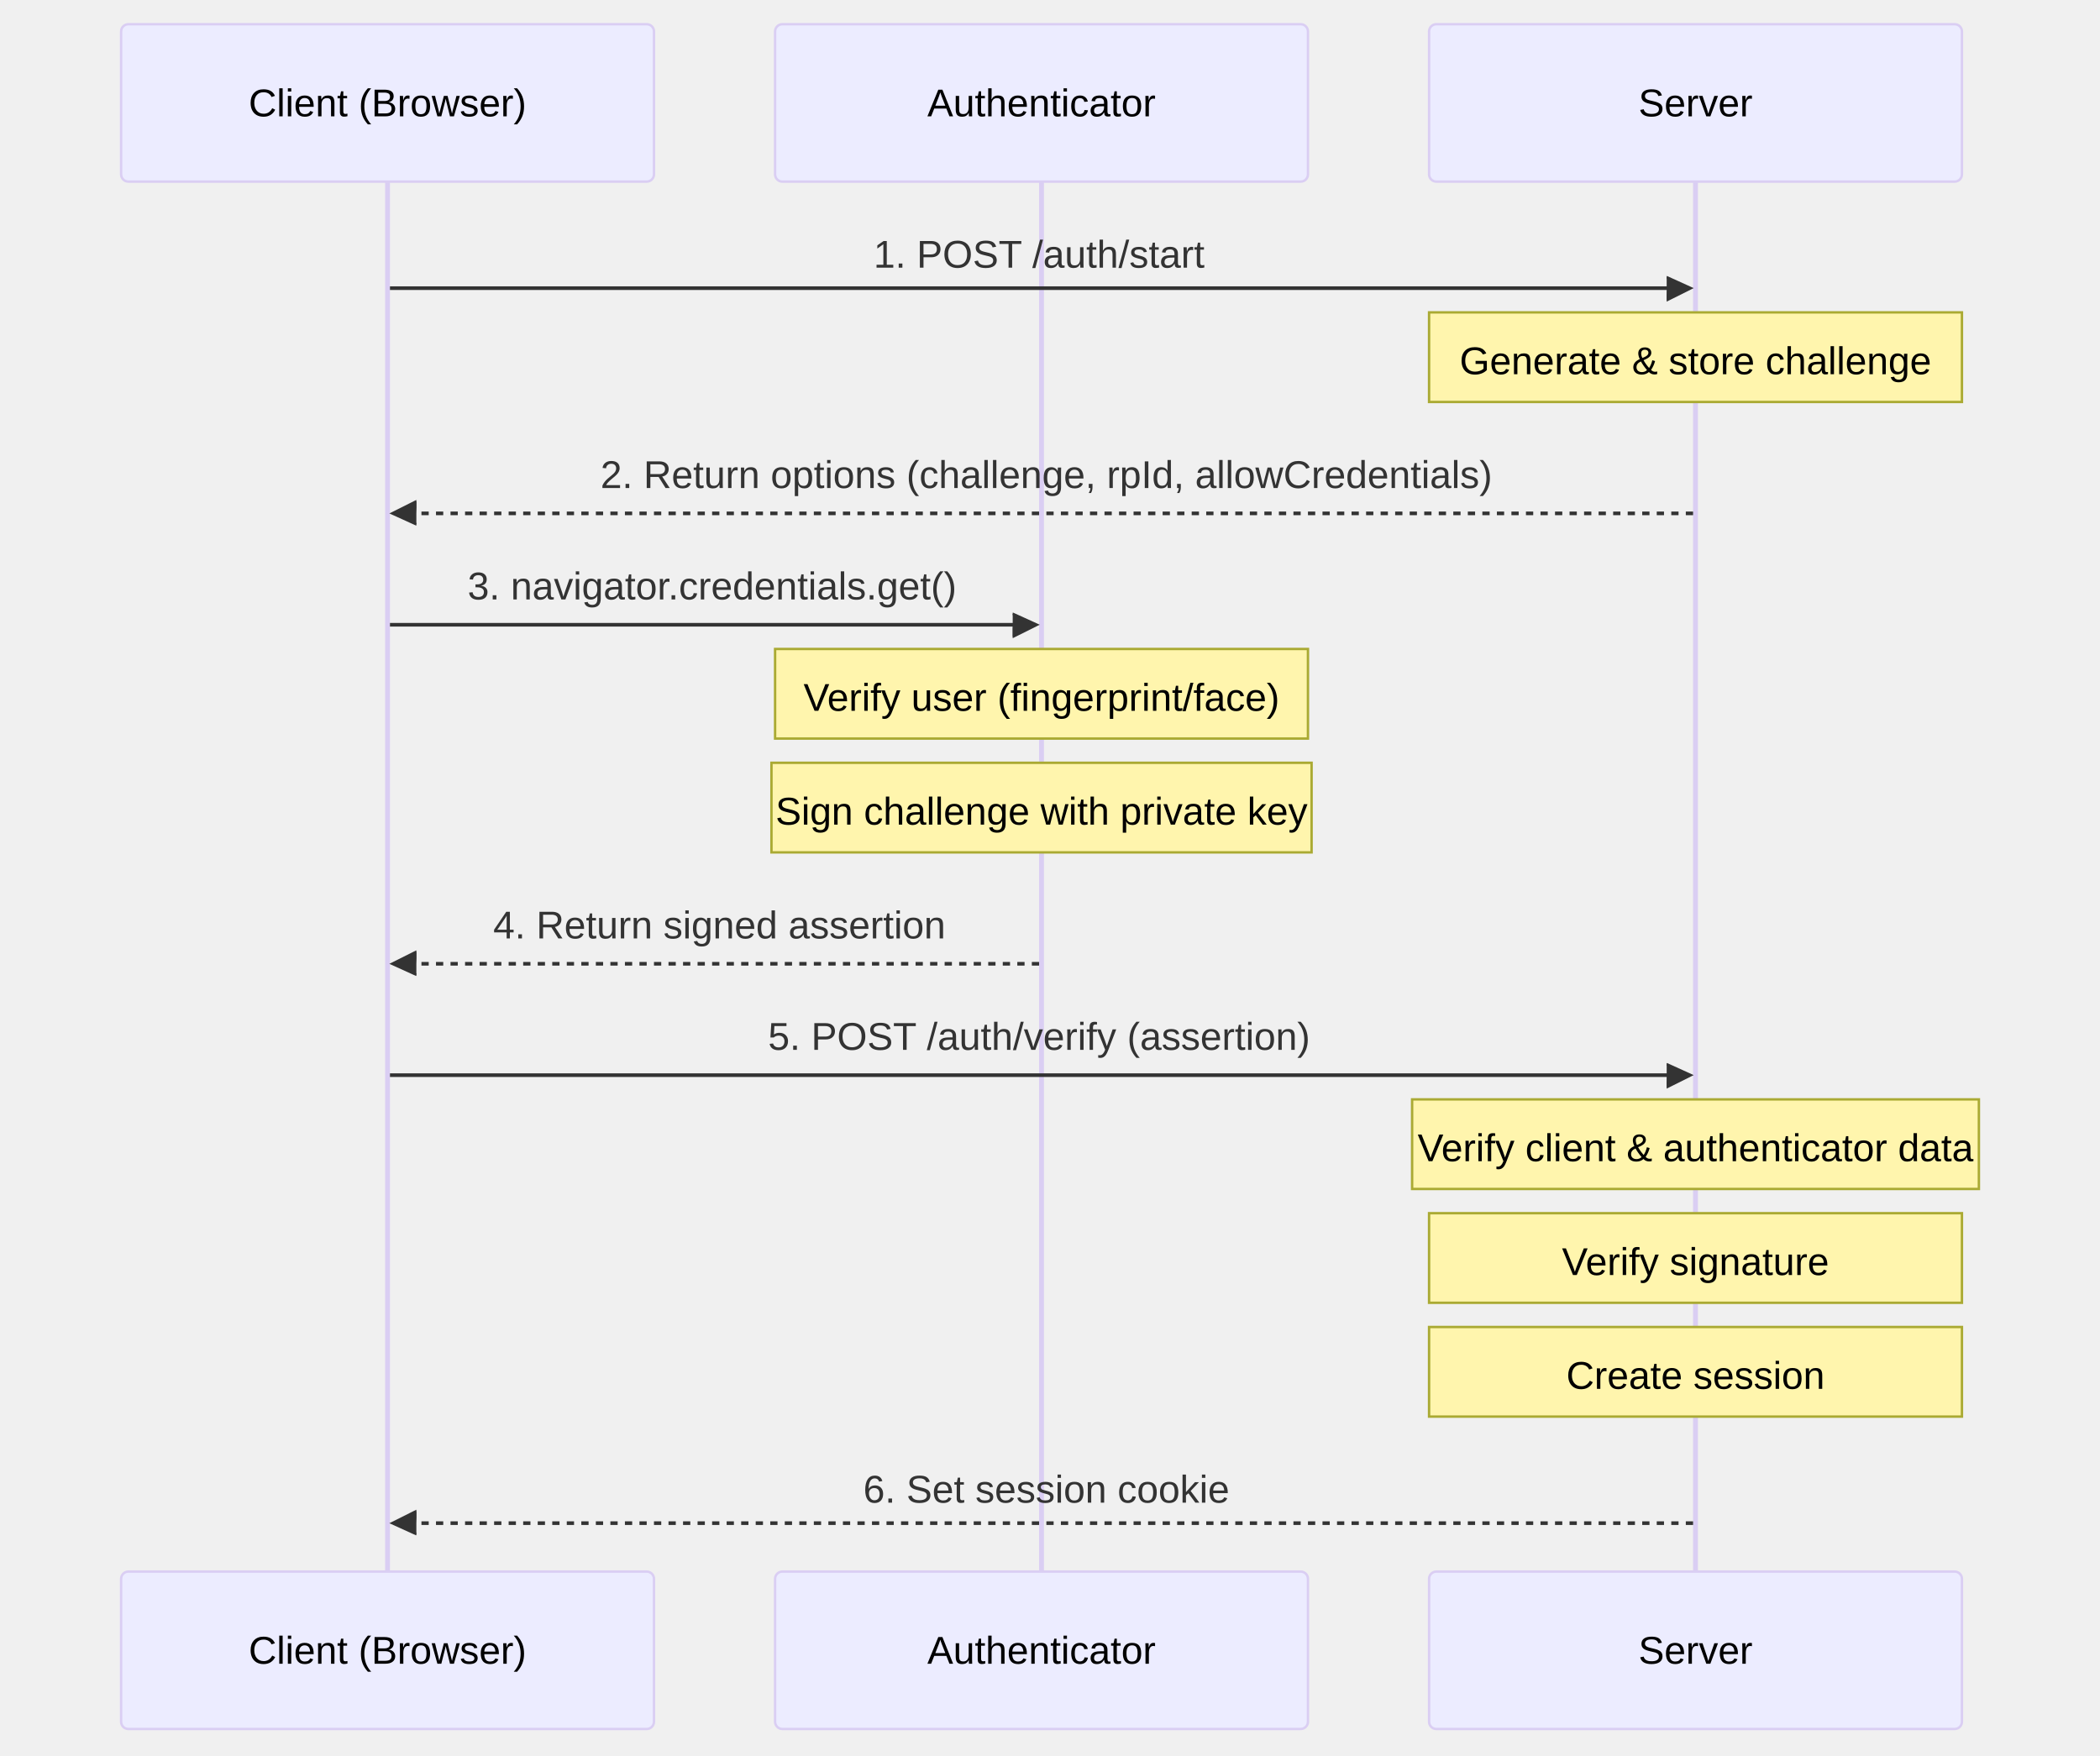
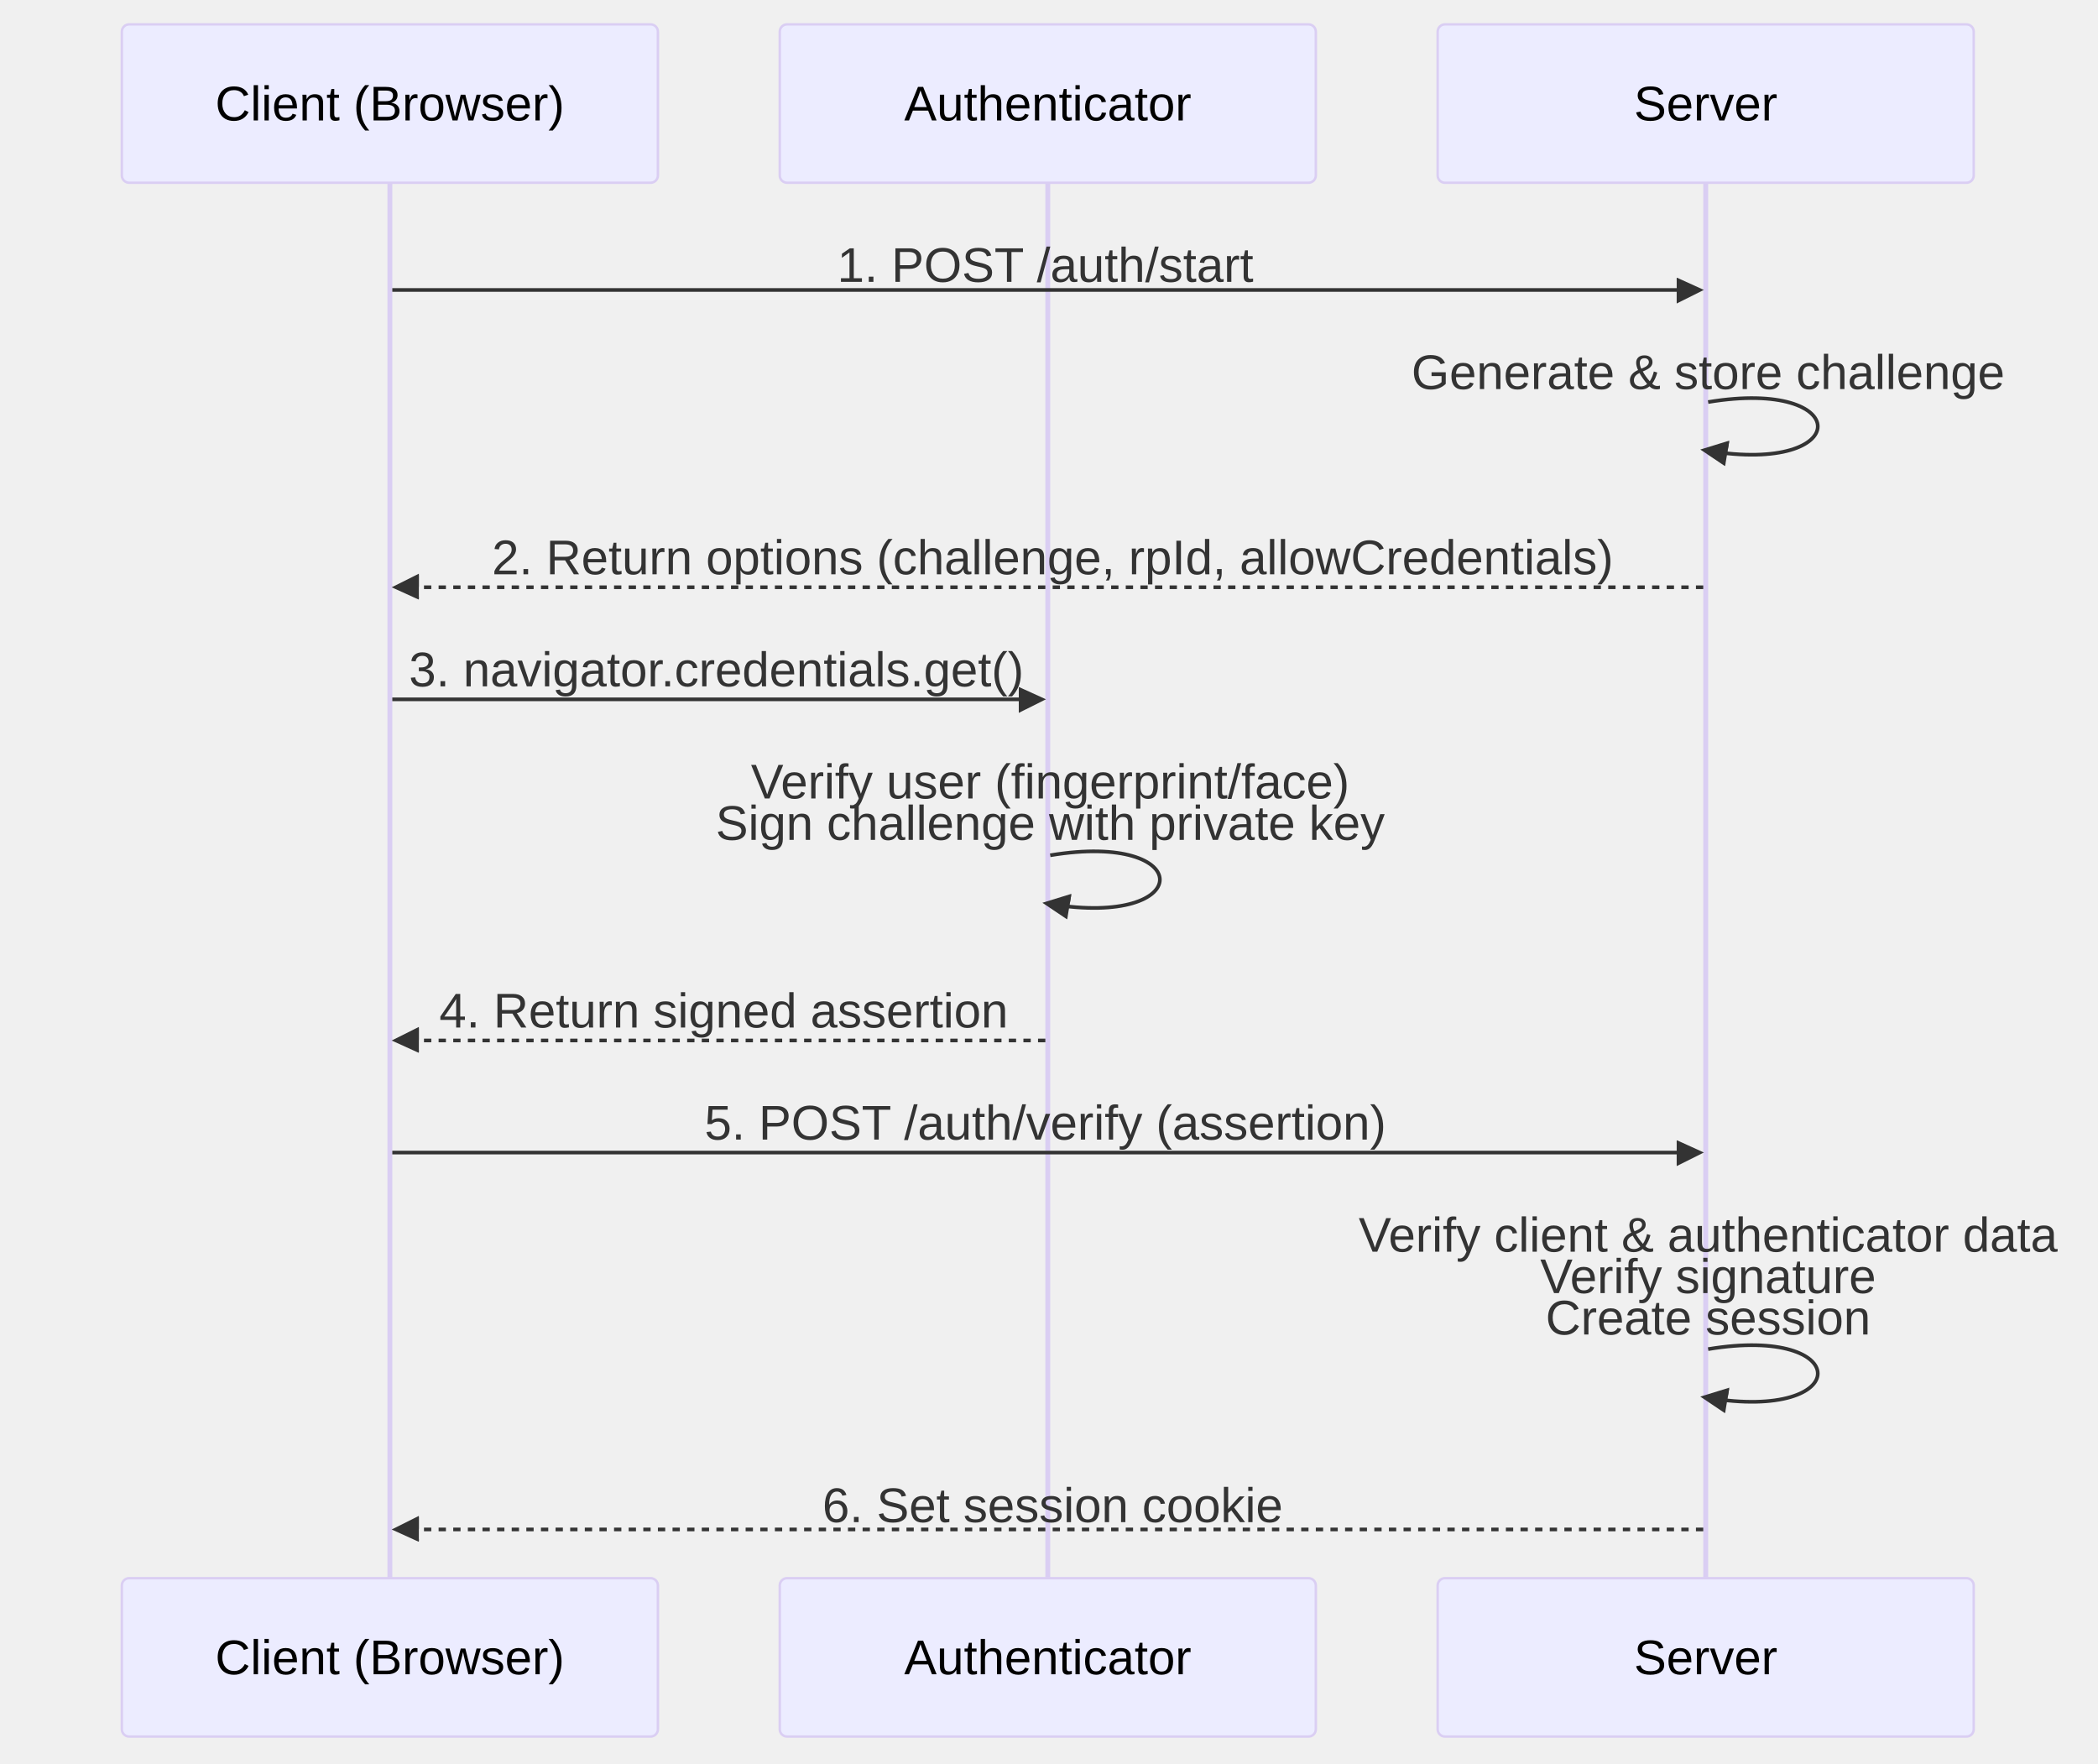
- <svg xmlns="http://www.w3.org/2000/svg" aria-roledescription="sequence" role="graphics-document document" viewBox="-50 -10 867 725" style="max-width: 867px; background-color: transparent;" width="100%" id="my-svg">
+ <svg xmlns="http://www.w3.org/2000/svg" aria-roledescription="sequence" role="graphics-document document" viewBox="-50 -10 861 723.667" style="max-width: 861px; background-color: transparent;" width="100%" id="my-svg">
  <g>
-     <rect class="actor actor-bottom" ry="3" rx="3" name="S" height="65" width="220" stroke="#666" fill="#eaeaea" y="639" x="540" />
-     <text style="text-anchor: middle; font-size: 16px; font-weight: 400;" class="actor actor-box" alignment-baseline="central" dominant-baseline="central" y="671.5" x="650">
+     <rect class="actor actor-bottom" ry="3" rx="3" name="S" height="65" width="220" stroke="#666" fill="#eaeaea" y="637.667" x="540" />
+     <text style="text-anchor: middle; font-size: 16px; font-weight: 400;" class="actor actor-box" alignment-baseline="central" dominant-baseline="central" y="670.167" x="650">
      <tspan dy="0" x="650">Server</tspan>
    </text>
  </g>
  <g>
-     <rect class="actor actor-bottom" ry="3" rx="3" name="A" height="65" width="220" stroke="#666" fill="#eaeaea" y="639" x="270" />
-     <text style="text-anchor: middle; font-size: 16px; font-weight: 400;" class="actor actor-box" alignment-baseline="central" dominant-baseline="central" y="671.5" x="380">
+     <rect class="actor actor-bottom" ry="3" rx="3" name="A" height="65" width="220" stroke="#666" fill="#eaeaea" y="637.667" x="270" />
+     <text style="text-anchor: middle; font-size: 16px; font-weight: 400;" class="actor actor-box" alignment-baseline="central" dominant-baseline="central" y="670.167" x="380">
      <tspan dy="0" x="380">Authenticator</tspan>
    </text>
  </g>
  <g>
-     <rect class="actor actor-bottom" ry="3" rx="3" name="C" height="65" width="220" stroke="#666" fill="#eaeaea" y="639" x="0" />
-     <text style="text-anchor: middle; font-size: 16px; font-weight: 400;" class="actor actor-box" alignment-baseline="central" dominant-baseline="central" y="671.5" x="110">
+     <rect class="actor actor-bottom" ry="3" rx="3" name="C" height="65" width="220" stroke="#666" fill="#eaeaea" y="637.667" x="0" />
+     <text style="text-anchor: middle; font-size: 16px; font-weight: 400;" class="actor actor-box" alignment-baseline="central" dominant-baseline="central" y="670.167" x="110">
      <tspan dy="0" x="110">Client (Browser)</tspan>
    </text>
  </g>
  <g>
-     <line name="S" stroke="#999" stroke-width="0.5px" class="actor-line 200" y2="639" x2="650" y1="65" x1="650" id="actor2" />
+     <line name="S" stroke="#999" stroke-width="0.5px" class="actor-line 200" y2="637.667" x2="650" y1="65" x1="650" id="actor2" />
    <g id="root-2">
      <rect class="actor actor-top" ry="3" rx="3" name="S" height="65" width="220" stroke="#666" fill="#eaeaea" y="0" x="540" />
      <text style="text-anchor: middle; font-size: 16px; font-weight: 400;" class="actor actor-box" alignment-baseline="central" dominant-baseline="central" y="32.5" x="650">
        <tspan dy="0" x="650">Server</tspan>
      </text>
    </g>
  </g>
  <g>
-     <line name="A" stroke="#999" stroke-width="0.5px" class="actor-line 200" y2="639" x2="380" y1="65" x1="380" id="actor1" />
+     <line name="A" stroke="#999" stroke-width="0.5px" class="actor-line 200" y2="637.667" x2="380" y1="65" x1="380" id="actor1" />
    <g id="root-1">
      <rect class="actor actor-top" ry="3" rx="3" name="A" height="65" width="220" stroke="#666" fill="#eaeaea" y="0" x="270" />
      <text style="text-anchor: middle; font-size: 16px; font-weight: 400;" class="actor actor-box" alignment-baseline="central" dominant-baseline="central" y="32.5" x="380">
        <tspan dy="0" x="380">Authenticator</tspan>
      </text>
    </g>
  </g>
  <g>
-     <line name="C" stroke="#999" stroke-width="0.5px" class="actor-line 200" y2="639" x2="110" y1="65" x1="110" id="actor0" />
+     <line name="C" stroke="#999" stroke-width="0.5px" class="actor-line 200" y2="637.667" x2="110" y1="65" x1="110" id="actor0" />
    <g id="root-0">
      <rect class="actor actor-top" ry="3" rx="3" name="C" height="65" width="220" stroke="#666" fill="#eaeaea" y="0" x="0" />
      <text style="text-anchor: middle; font-size: 16px; font-weight: 400;" class="actor actor-box" alignment-baseline="central" dominant-baseline="central" y="32.5" x="110">
        <tspan dy="0" x="110">Client (Browser)</tspan>
      </text>
    </g>
  </g>
  <style>#my-svg{font-family:"trebuchet ms",verdana,arial,sans-serif;font-size:16px;fill:#333;}#my-svg .error-icon{fill:#552222;}#my-svg .error-text{fill:#552222;stroke:#552222;}#my-svg .edge-thickness-normal{stroke-width:1px;}#my-svg .edge-thickness-thick{stroke-width:3.5px;}#my-svg .edge-pattern-solid{stroke-dasharray:0;}#my-svg .edge-thickness-invisible{stroke-width:0;fill:none;}#my-svg .edge-pattern-dashed{stroke-dasharray:3;}#my-svg .edge-pattern-dotted{stroke-dasharray:2;}#my-svg .marker{fill:#333333;stroke:#333333;}#my-svg .marker.cross{stroke:#333333;}#my-svg svg{font-family:"trebuchet ms",verdana,arial,sans-serif;font-size:16px;}#my-svg p{margin:0;}#my-svg .actor{stroke:hsl(259.626, 59.777%, 87.902%);fill:#ECECFF;}#my-svg text.actor&gt;tspan{fill:black;stroke:none;}#my-svg .actor-line{stroke:hsl(259.626, 59.777%, 87.902%);}#my-svg .messageLine0{stroke-width:1.5;stroke-dasharray:none;stroke:#333;}#my-svg .messageLine1{stroke-width:1.5;stroke-dasharray:2,2;stroke:#333;}#my-svg #arrowhead path{fill:#333;stroke:#333;}#my-svg .sequenceNumber{fill:white;}#my-svg #sequencenumber{fill:#333;}#my-svg #crosshead path{fill:#333;stroke:#333;}#my-svg .messageText{fill:#333;stroke:none;}#my-svg .labelBox{stroke:hsl(259.626, 59.777%, 87.902%);fill:#ECECFF;}#my-svg .labelText,#my-svg .labelText&gt;tspan{fill:black;stroke:none;}#my-svg .loopText,#my-svg .loopText&gt;tspan{fill:black;stroke:none;}#my-svg .loopLine{stroke-width:2px;stroke-dasharray:2,2;stroke:hsl(259.626, 59.777%, 87.902%);fill:hsl(259.626, 59.777%, 87.902%);}#my-svg .note{stroke:#aaaa33;fill:#fff5ad;}#my-svg .noteText,#my-svg .noteText&gt;tspan{fill:black;stroke:none;}#my-svg .activation0{fill:#f4f4f4;stroke:#666;}#my-svg .activation1{fill:#f4f4f4;stroke:#666;}#my-svg .activation2{fill:#f4f4f4;stroke:#666;}#my-svg .actorPopupMenu{position:absolute;}#my-svg .actorPopupMenuPanel{position:absolute;fill:#ECECFF;box-shadow:0px 8px 16px 0px rgba(0,0,0,0.2);filter:drop-shadow(3px 5px 2px rgb(0 0 0 / 0.4));}#my-svg .actor-man line{stroke:hsl(259.626, 59.777%, 87.902%);fill:#ECECFF;}#my-svg .actor-man circle,#my-svg line{stroke:hsl(259.626, 59.777%, 87.902%);fill:#ECECFF;stroke-width:2px;}#my-svg :root{--mermaid-font-family:"trebuchet ms",verdana,arial,sans-serif;}</style>
  <g />
  <defs>
    <symbol height="24" width="24" id="computer">
      <path d="M2 2v13h20v-13h-20zm18 11h-16v-9h16v9zm-10.228 6l.466-1h3.524l.467 1h-4.457zm14.228 3h-24l2-6h2.104l-1.33 4h18.45l-1.297-4h2.073l2 6zm-5-10h-14v-7h14v7z" transform="scale(.5)" />
    </symbol>
  </defs>
  <defs>
    <symbol clip-rule="evenodd" fill-rule="evenodd" id="database">
      <path d="M12.258.001l.256.004.255.005.253.008.251.01.249.012.247.015.246.016.242.019.241.02.239.023.236.024.233.027.231.028.229.031.225.032.223.034.22.036.217.038.214.04.211.041.208.043.205.045.201.046.198.048.194.05.191.051.187.053.183.054.18.056.175.057.172.059.168.06.163.061.16.063.155.064.15.066.074.033.073.033.071.034.07.034.069.035.068.035.067.035.066.035.064.036.064.036.062.036.06.036.06.037.058.037.058.037.055.038.055.038.053.038.052.038.051.039.05.039.048.039.047.039.045.04.044.04.043.04.041.04.04.041.039.041.037.041.036.041.034.041.033.042.032.042.03.042.029.042.027.042.026.043.024.043.023.043.021.043.02.043.018.044.017.043.015.044.013.044.012.044.011.045.009.044.007.045.006.045.004.045.002.045.001.045v17l-.001.045-.002.045-.004.045-.006.045-.007.045-.009.044-.011.045-.012.044-.013.044-.015.044-.017.043-.018.044-.02.043-.021.043-.023.043-.024.043-.026.043-.027.042-.029.042-.03.042-.032.042-.033.042-.034.041-.036.041-.037.041-.039.041-.04.041-.041.04-.043.04-.044.04-.045.04-.047.039-.048.039-.05.039-.051.039-.052.038-.053.038-.055.038-.055.038-.058.037-.058.037-.06.037-.06.036-.062.036-.064.036-.064.036-.066.035-.067.035-.068.035-.069.035-.07.034-.071.034-.073.033-.074.033-.15.066-.155.064-.16.063-.163.061-.168.06-.172.059-.175.057-.18.056-.183.054-.187.053-.191.051-.194.05-.198.048-.201.046-.205.045-.208.043-.211.041-.214.04-.217.038-.22.036-.223.034-.225.032-.229.031-.231.028-.233.027-.236.024-.239.023-.241.02-.242.019-.246.016-.247.015-.249.012-.251.01-.253.008-.255.005-.256.004-.258.001-.258-.001-.256-.004-.255-.005-.253-.008-.251-.01-.249-.012-.247-.015-.245-.016-.243-.019-.241-.02-.238-.023-.236-.024-.234-.027-.231-.028-.228-.031-.226-.032-.223-.034-.22-.036-.217-.038-.214-.04-.211-.041-.208-.043-.204-.045-.201-.046-.198-.048-.195-.05-.19-.051-.187-.053-.184-.054-.179-.056-.176-.057-.172-.059-.167-.06-.164-.061-.159-.063-.155-.064-.151-.066-.074-.033-.072-.033-.072-.034-.07-.034-.069-.035-.068-.035-.067-.035-.066-.035-.064-.036-.063-.036-.062-.036-.061-.036-.06-.037-.058-.037-.057-.037-.056-.038-.055-.038-.053-.038-.052-.038-.051-.039-.049-.039-.049-.039-.046-.039-.046-.04-.044-.04-.043-.04-.041-.04-.04-.041-.039-.041-.037-.041-.036-.041-.034-.041-.033-.042-.032-.042-.03-.042-.029-.042-.027-.042-.026-.043-.024-.043-.023-.043-.021-.043-.02-.043-.018-.044-.017-.043-.015-.044-.013-.044-.012-.044-.011-.045-.009-.044-.007-.045-.006-.045-.004-.045-.002-.045-.001-.045v-17l.001-.045.002-.045.004-.045.006-.045.007-.045.009-.044.011-.045.012-.044.013-.044.015-.044.017-.043.018-.044.02-.043.021-.043.023-.043.024-.043.026-.043.027-.042.029-.042.03-.042.032-.042.033-.042.034-.041.036-.041.037-.041.039-.041.04-.041.041-.04.043-.04.044-.04.046-.04.046-.039.049-.039.049-.039.051-.039.052-.038.053-.038.055-.038.056-.038.057-.037.058-.037.06-.037.061-.036.062-.036.063-.036.064-.036.066-.035.067-.035.068-.035.069-.035.07-.034.072-.034.072-.033.074-.033.151-.066.155-.064.159-.063.164-.061.167-.06.172-.059.176-.057.179-.056.184-.054.187-.053.19-.051.195-.05.198-.048.201-.046.204-.045.208-.043.211-.041.214-.04.217-.038.22-.036.223-.034.226-.032.228-.031.231-.028.234-.027.236-.024.238-.023.241-.02.243-.019.245-.016.247-.015.249-.012.251-.01.253-.008.255-.005.256-.004.258-.001.258.001zm-9.258 20.499v.01l.001.021.003.021.004.022.005.021.006.022.007.022.009.023.01.022.011.023.012.023.013.023.015.023.016.024.017.023.018.024.019.024.021.024.022.025.023.024.024.025.052.049.056.05.061.051.066.051.07.051.075.051.079.052.084.052.088.052.092.052.097.052.102.051.105.052.11.052.114.051.119.051.123.051.127.05.131.05.135.05.139.048.144.049.147.047.152.047.155.047.16.045.163.045.167.043.171.043.176.041.178.041.183.039.187.039.19.037.194.035.197.035.202.033.204.031.209.03.212.029.216.027.219.025.222.024.226.021.23.02.233.018.236.016.24.015.243.012.246.01.249.008.253.005.256.004.259.001.26-.001.257-.004.254-.005.25-.008.247-.011.244-.012.241-.014.237-.016.233-.018.231-.021.226-.021.224-.024.22-.026.216-.027.212-.028.21-.031.205-.031.202-.034.198-.034.194-.036.191-.037.187-.039.183-.04.179-.04.175-.042.172-.043.168-.044.163-.045.16-.046.155-.046.152-.047.148-.048.143-.049.139-.049.136-.05.131-.05.126-.05.123-.051.118-.052.114-.051.11-.052.106-.052.101-.052.096-.052.092-.052.088-.053.083-.051.079-.052.074-.052.07-.051.065-.051.06-.051.056-.05.051-.05.023-.024.023-.025.021-.024.02-.024.019-.024.018-.024.017-.024.015-.023.014-.024.013-.023.012-.023.01-.023.01-.022.008-.022.006-.022.006-.022.004-.022.004-.021.001-.021.001-.021v-4.127l-.077.055-.08.053-.083.054-.085.053-.087.052-.09.052-.093.051-.095.05-.097.05-.1.049-.102.049-.105.048-.106.047-.109.047-.111.046-.114.045-.115.045-.118.044-.12.043-.122.042-.124.042-.126.041-.128.04-.13.04-.132.038-.134.038-.135.037-.138.037-.139.035-.142.035-.143.034-.144.033-.147.032-.148.031-.15.03-.151.03-.153.029-.154.027-.156.027-.158.026-.159.025-.161.024-.162.023-.163.022-.165.021-.166.02-.167.019-.169.018-.169.017-.171.016-.173.015-.173.014-.175.013-.175.012-.177.011-.178.01-.179.008-.179.008-.181.006-.182.005-.182.004-.184.003-.184.002h-.37l-.184-.002-.184-.003-.182-.004-.182-.005-.181-.006-.179-.008-.179-.008-.178-.01-.176-.011-.176-.012-.175-.013-.173-.014-.172-.015-.171-.016-.17-.017-.169-.018-.167-.019-.166-.02-.165-.021-.163-.022-.162-.023-.161-.024-.159-.025-.157-.026-.156-.027-.155-.027-.153-.029-.151-.03-.15-.03-.148-.031-.146-.032-.145-.033-.143-.034-.141-.035-.14-.035-.137-.037-.136-.037-.134-.038-.132-.038-.13-.04-.128-.04-.126-.041-.124-.042-.122-.042-.12-.044-.117-.043-.116-.045-.113-.045-.112-.046-.109-.047-.106-.047-.105-.048-.102-.049-.1-.049-.097-.05-.095-.05-.093-.052-.09-.051-.087-.052-.085-.053-.083-.054-.08-.054-.077-.054v4.127zm0-5.654v.011l.001.021.003.021.004.021.005.022.006.022.007.022.009.022.01.022.011.023.012.023.013.023.015.024.016.023.017.024.018.024.019.024.021.024.022.024.023.025.024.024.052.05.056.05.061.05.066.051.07.051.075.052.079.051.084.052.088.052.092.052.097.052.102.052.105.052.11.051.114.051.119.052.123.05.127.051.131.05.135.049.139.049.144.048.147.048.152.047.155.046.16.045.163.045.167.044.171.042.176.042.178.04.183.04.187.038.19.037.194.036.197.034.202.033.204.032.209.03.212.028.216.027.219.025.222.024.226.022.23.02.233.018.236.016.24.014.243.012.246.01.249.008.253.006.256.003.259.001.26-.001.257-.003.254-.006.25-.008.247-.01.244-.012.241-.015.237-.016.233-.018.231-.02.226-.022.224-.024.22-.025.216-.027.212-.029.21-.03.205-.032.202-.033.198-.035.194-.036.191-.037.187-.039.183-.039.179-.041.175-.042.172-.043.168-.044.163-.045.16-.045.155-.047.152-.047.148-.048.143-.048.139-.05.136-.049.131-.05.126-.051.123-.051.118-.051.114-.052.11-.052.106-.052.101-.052.096-.052.092-.052.088-.052.083-.052.079-.052.074-.051.07-.052.065-.051.06-.05.056-.051.051-.049.023-.025.023-.024.021-.025.02-.024.019-.024.018-.024.017-.024.015-.023.014-.023.013-.024.012-.022.01-.023.01-.023.008-.022.006-.022.006-.022.004-.021.004-.022.001-.021.001-.021v-4.139l-.077.054-.08.054-.083.054-.085.052-.087.053-.09.051-.093.051-.095.051-.097.05-.1.049-.102.049-.105.048-.106.047-.109.047-.111.046-.114.045-.115.044-.118.044-.12.044-.122.042-.124.042-.126.041-.128.04-.13.039-.132.039-.134.038-.135.037-.138.036-.139.036-.142.035-.143.033-.144.033-.147.033-.148.031-.15.03-.151.03-.153.028-.154.028-.156.027-.158.026-.159.025-.161.024-.162.023-.163.022-.165.021-.166.02-.167.019-.169.018-.169.017-.171.016-.173.015-.173.014-.175.013-.175.012-.177.011-.178.009-.179.009-.179.007-.181.007-.182.005-.182.004-.184.003-.184.002h-.37l-.184-.002-.184-.003-.182-.004-.182-.005-.181-.007-.179-.007-.179-.009-.178-.009-.176-.011-.176-.012-.175-.013-.173-.014-.172-.015-.171-.016-.17-.017-.169-.018-.167-.019-.166-.02-.165-.021-.163-.022-.162-.023-.161-.024-.159-.025-.157-.026-.156-.027-.155-.028-.153-.028-.151-.03-.15-.03-.148-.031-.146-.033-.145-.033-.143-.033-.141-.035-.14-.036-.137-.036-.136-.037-.134-.038-.132-.039-.13-.039-.128-.04-.126-.041-.124-.042-.122-.043-.12-.043-.117-.044-.116-.044-.113-.046-.112-.046-.109-.046-.106-.047-.105-.048-.102-.049-.1-.049-.097-.05-.095-.051-.093-.051-.09-.051-.087-.053-.085-.052-.083-.054-.08-.054-.077-.054v4.139zm0-5.666v.011l.001.02.003.022.004.021.005.022.006.021.007.022.009.023.01.022.011.023.012.023.013.023.015.023.016.024.017.024.018.023.019.024.021.025.022.024.023.024.024.025.052.05.056.05.061.05.066.051.07.051.075.052.079.051.084.052.088.052.092.052.097.052.102.052.105.051.11.052.114.051.119.051.123.051.127.05.131.05.135.05.139.049.144.048.147.048.152.047.155.046.16.045.163.045.167.043.171.043.176.042.178.04.183.04.187.038.19.037.194.036.197.034.202.033.204.032.209.03.212.028.216.027.219.025.222.024.226.021.23.02.233.018.236.017.24.014.243.012.246.01.249.008.253.006.256.003.259.001.26-.001.257-.003.254-.006.25-.008.247-.01.244-.013.241-.014.237-.016.233-.018.231-.02.226-.022.224-.024.22-.025.216-.027.212-.029.21-.03.205-.032.202-.033.198-.035.194-.036.191-.037.187-.039.183-.039.179-.041.175-.042.172-.043.168-.044.163-.045.16-.045.155-.047.152-.047.148-.048.143-.049.139-.049.136-.049.131-.051.126-.05.123-.051.118-.052.114-.051.11-.052.106-.052.101-.052.096-.052.092-.052.088-.052.083-.052.079-.052.074-.052.07-.051.065-.051.06-.051.056-.05.051-.049.023-.025.023-.025.021-.024.02-.024.019-.024.018-.024.017-.024.015-.023.014-.024.013-.023.012-.023.01-.022.01-.023.008-.022.006-.022.006-.022.004-.022.004-.021.001-.021.001-.021v-4.153l-.077.054-.08.054-.083.053-.085.053-.087.053-.09.051-.093.051-.095.051-.097.05-.1.049-.102.048-.105.048-.106.048-.109.046-.111.046-.114.046-.115.044-.118.044-.12.043-.122.043-.124.042-.126.041-.128.04-.13.039-.132.039-.134.038-.135.037-.138.036-.139.036-.142.034-.143.034-.144.033-.147.032-.148.032-.15.03-.151.03-.153.028-.154.028-.156.027-.158.026-.159.024-.161.024-.162.023-.163.023-.165.021-.166.02-.167.019-.169.018-.169.017-.171.016-.173.015-.173.014-.175.013-.175.012-.177.01-.178.01-.179.009-.179.007-.181.006-.182.006-.182.004-.184.003-.184.001-.185.001-.185-.001-.184-.001-.184-.003-.182-.004-.182-.006-.181-.006-.179-.007-.179-.009-.178-.01-.176-.01-.176-.012-.175-.013-.173-.014-.172-.015-.171-.016-.17-.017-.169-.018-.167-.019-.166-.02-.165-.021-.163-.023-.162-.023-.161-.024-.159-.024-.157-.026-.156-.027-.155-.028-.153-.028-.151-.03-.15-.03-.148-.032-.146-.032-.145-.033-.143-.034-.141-.034-.14-.036-.137-.036-.136-.037-.134-.038-.132-.039-.13-.039-.128-.041-.126-.041-.124-.041-.122-.043-.12-.043-.117-.044-.116-.044-.113-.046-.112-.046-.109-.046-.106-.048-.105-.048-.102-.048-.1-.05-.097-.049-.095-.051-.093-.051-.09-.052-.087-.052-.085-.053-.083-.053-.08-.054-.077-.054v4.153zm8.74-8.179l-.257.004-.254.005-.25.008-.247.011-.244.012-.241.014-.237.016-.233.018-.231.021-.226.022-.224.023-.22.026-.216.027-.212.028-.21.031-.205.032-.202.033-.198.034-.194.036-.191.038-.187.038-.183.04-.179.041-.175.042-.172.043-.168.043-.163.045-.16.046-.155.046-.152.048-.148.048-.143.048-.139.049-.136.05-.131.05-.126.051-.123.051-.118.051-.114.052-.11.052-.106.052-.101.052-.096.052-.092.052-.088.052-.083.052-.079.052-.074.051-.07.052-.065.051-.06.05-.056.05-.051.05-.023.025-.023.024-.021.024-.02.025-.019.024-.018.024-.017.023-.015.024-.014.023-.013.023-.012.023-.01.023-.01.022-.008.022-.006.023-.006.021-.004.022-.004.021-.001.021-.001.021.001.021.001.021.004.021.004.022.006.021.006.023.008.022.01.022.01.023.012.023.013.023.014.023.015.024.017.023.018.024.019.024.02.025.021.024.023.024.023.025.051.05.056.05.06.05.065.051.07.052.074.051.079.052.083.052.088.052.092.052.096.052.101.052.106.052.11.052.114.052.118.051.123.051.126.051.131.05.136.05.139.049.143.048.148.048.152.048.155.046.16.046.163.045.168.043.172.043.175.042.179.041.183.04.187.038.191.038.194.036.198.034.202.033.205.032.21.031.212.028.216.027.22.026.224.023.226.022.231.021.233.018.237.016.241.014.244.012.247.011.25.008.254.005.257.004.26.001.26-.001.257-.004.254-.005.25-.008.247-.011.244-.012.241-.014.237-.016.233-.018.231-.021.226-.022.224-.023.22-.026.216-.027.212-.028.21-.031.205-.032.202-.033.198-.034.194-.036.191-.038.187-.038.183-.04.179-.041.175-.042.172-.043.168-.043.163-.045.16-.046.155-.046.152-.048.148-.048.143-.048.139-.049.136-.05.131-.05.126-.051.123-.051.118-.051.114-.052.11-.052.106-.052.101-.052.096-.052.092-.052.088-.052.083-.052.079-.052.074-.051.07-.052.065-.051.06-.05.056-.05.051-.05.023-.025.023-.024.021-.024.02-.025.019-.024.018-.024.017-.023.015-.024.014-.023.013-.023.012-.023.01-.023.01-.022.008-.022.006-.023.006-.021.004-.022.004-.021.001-.021.001-.021-.001-.021-.001-.021-.004-.021-.004-.022-.006-.021-.006-.023-.008-.022-.01-.022-.01-.023-.012-.023-.013-.023-.014-.023-.015-.024-.017-.023-.018-.024-.019-.024-.02-.025-.021-.024-.023-.024-.023-.025-.051-.05-.056-.05-.06-.05-.065-.051-.07-.052-.074-.051-.079-.052-.083-.052-.088-.052-.092-.052-.096-.052-.101-.052-.106-.052-.11-.052-.114-.052-.118-.051-.123-.051-.126-.051-.131-.05-.136-.05-.139-.049-.143-.048-.148-.048-.152-.048-.155-.046-.16-.046-.163-.045-.168-.043-.172-.043-.175-.042-.179-.041-.183-.04-.187-.038-.191-.038-.194-.036-.198-.034-.202-.033-.205-.032-.21-.031-.212-.028-.216-.027-.22-.026-.224-.023-.226-.022-.231-.021-.233-.018-.237-.016-.241-.014-.244-.012-.247-.011-.25-.008-.254-.005-.257-.004-.26-.001-.26.001z" transform="scale(.5)" />
    </symbol>
  </defs>
  <defs>
    <symbol height="24" width="24" id="clock">
      <path d="M12 2c5.514 0 10 4.486 10 10s-4.486 10-10 10-10-4.486-10-10 4.486-10 10-10zm0-2c-6.627 0-12 5.373-12 12s5.373 12 12 12 12-5.373 12-12-5.373-12-12-12zm5.848 12.459c.202.038.202.333.001.372-1.907.361-6.045 1.111-6.547 1.111-.719 0-1.301-.582-1.301-1.301 0-.512.77-5.447 1.125-7.445.034-.192.312-.181.343.014l.985 6.238 5.394 1.011z" transform="scale(.5)" />
    </symbol>
  </defs>
  <defs>
    <marker orient="auto-start-reverse" markerHeight="12" markerWidth="12" markerUnits="userSpaceOnUse" refY="5" refX="7.9" id="arrowhead">
      <path d="M -1 0 L 10 5 L 0 10 z" />
    </marker>
  </defs>
  <defs>
    <marker refY="4.5" refX="4" orient="auto" markerHeight="8" markerWidth="15" id="crosshead">
      <path style="stroke-dasharray: 0, 0;" d="M 1,2 L 6,7 M 6,2 L 1,7" stroke-width="1pt" stroke="#000000" fill="none" />
    </marker>
  </defs>
  <defs>
    <marker orient="auto" markerHeight="28" markerWidth="20" refY="7" refX="15.5" id="filled-head">
      <path d="M 18,7 L9,13 L14,7 L9,1 Z" />
    </marker>
  </defs>
  <defs>
    <marker orient="auto" markerHeight="40" markerWidth="60" refY="15" refX="15" id="sequencenumber">
      <circle r="6" cy="15" cx="15" />
    </marker>
  </defs>
-   <g>
-     <rect class="note" height="37" width="220" stroke="#666" fill="#EDF2AE" y="119" x="540" />
-     <text style="font-size: 16px; font-weight: 400;" dy="1em" class="noteText" alignment-baseline="middle" dominant-baseline="middle" text-anchor="middle" y="124" x="650">
-       <tspan x="650">Generate &amp; store challenge</tspan>
-     </text>
-   </g>
-   <g>
-     <rect class="note" height="37" width="220" stroke="#666" fill="#EDF2AE" y="258" x="270" />
-     <text style="font-size: 16px; font-weight: 400;" dy="1em" class="noteText" alignment-baseline="middle" dominant-baseline="middle" text-anchor="middle" y="263" x="380">
-       <tspan x="380">Verify user (fingerprint/face)</tspan>
-     </text>
-   </g>
-   <g>
-     <rect class="note" height="37" width="223" stroke="#666" fill="#EDF2AE" y="305" x="268.5" />
-     <text style="font-size: 16px; font-weight: 400;" dy="1em" class="noteText" alignment-baseline="middle" dominant-baseline="middle" text-anchor="middle" y="310" x="380">
-       <tspan x="380">Sign challenge with private key</tspan>
-     </text>
-   </g>
-   <g>
-     <rect class="note" height="37" width="234" stroke="#666" fill="#EDF2AE" y="444" x="533" />
-     <text style="font-size: 16px; font-weight: 400;" dy="1em" class="noteText" alignment-baseline="middle" dominant-baseline="middle" text-anchor="middle" y="449" x="650">
-       <tspan x="650">Verify client &amp; authenticator data</tspan>
-     </text>
-   </g>
-   <g>
-     <rect class="note" height="37" width="220" stroke="#666" fill="#EDF2AE" y="491" x="540" />
-     <text style="font-size: 16px; font-weight: 400;" dy="1em" class="noteText" alignment-baseline="middle" dominant-baseline="middle" text-anchor="middle" y="496" x="650">
-       <tspan x="650">Verify signature</tspan>
-     </text>
-   </g>
-   <g>
-     <rect class="note" height="37" width="220" stroke="#666" fill="#EDF2AE" y="538" x="540" />
-     <text style="font-size: 16px; font-weight: 400;" dy="1em" class="noteText" alignment-baseline="middle" dominant-baseline="middle" text-anchor="middle" y="543" x="650">
-       <tspan x="650">Create session</tspan>
-     </text>
-   </g>
  <text style="font-size: 16px; font-weight: 400;" dy="1em" class="messageText" alignment-baseline="middle" dominant-baseline="middle" text-anchor="middle" y="80" x="379">1. POST /auth/start</text>
  <line style="fill: none;" marker-end="url(#arrowhead)" stroke="none" stroke-width="2" class="messageLine0" y2="109" x2="646" y1="109" x1="111" />
-   <text style="font-size: 16px; font-weight: 400;" dy="1em" class="messageText" alignment-baseline="middle" dominant-baseline="middle" text-anchor="middle" y="171" x="382">2. Return options (challenge, rpId, allowCredentials)</text>
-   <line style="stroke-dasharray: 3, 3; fill: none;" marker-end="url(#arrowhead)" stroke="none" stroke-width="2" class="messageLine1" y2="202" x2="114" y1="202" x1="649" />
-   <text style="font-size: 16px; font-weight: 400;" dy="1em" class="messageText" alignment-baseline="middle" dominant-baseline="middle" text-anchor="middle" y="217" x="244">3. navigator.credentials.get()</text>
-   <line style="fill: none;" marker-end="url(#arrowhead)" stroke="none" stroke-width="2" class="messageLine0" y2="248" x2="376" y1="248" x1="111" />
-   <text style="font-size: 16px; font-weight: 400;" dy="1em" class="messageText" alignment-baseline="middle" dominant-baseline="middle" text-anchor="middle" y="357" x="247">4. Return signed assertion</text>
-   <line style="stroke-dasharray: 3, 3; fill: none;" marker-end="url(#arrowhead)" stroke="none" stroke-width="2" class="messageLine1" y2="388" x2="114" y1="388" x1="379" />
-   <text style="font-size: 16px; font-weight: 400;" dy="1em" class="messageText" alignment-baseline="middle" dominant-baseline="middle" text-anchor="middle" y="403" x="379">5. POST /auth/verify (assertion)</text>
-   <line style="fill: none;" marker-end="url(#arrowhead)" stroke="none" stroke-width="2" class="messageLine0" y2="434" x2="646" y1="434" x1="111" />
-   <text style="font-size: 16px; font-weight: 400;" dy="1em" class="messageText" alignment-baseline="middle" dominant-baseline="middle" text-anchor="middle" y="590" x="382">6. Set session cookie</text>
-   <line style="stroke-dasharray: 3, 3; fill: none;" marker-end="url(#arrowhead)" stroke="none" stroke-width="2" class="messageLine1" y2="619" x2="114" y1="619" x1="649" />
+   <text style="font-size: 16px; font-weight: 400;" dy="1em" class="messageText" alignment-baseline="middle" dominant-baseline="middle" text-anchor="middle" y="124" x="651">Generate &amp; store challenge</text>
+   <path style="fill: none;" marker-end="url(#arrowhead)" stroke="none" stroke-width="2" class="messageLine0" d="M 651,155 C 711,145 711,185 651,175" />
+   <text style="font-size: 16px; font-weight: 400;" dy="1em" class="messageText" alignment-baseline="middle" dominant-baseline="middle" text-anchor="middle" y="200" x="382">2. Return options (challenge, rpId, allowCredentials)</text>
+   <line style="stroke-dasharray: 3, 3; fill: none;" marker-end="url(#arrowhead)" stroke="none" stroke-width="2" class="messageLine1" y2="231" x2="114" y1="231" x1="649" />
+   <text style="font-size: 16px; font-weight: 400;" dy="1em" class="messageText" alignment-baseline="middle" dominant-baseline="middle" text-anchor="middle" y="246" x="244">3. navigator.credentials.get()</text>
+   <line style="fill: none;" marker-end="url(#arrowhead)" stroke="none" stroke-width="2" class="messageLine0" y2="277" x2="376" y1="277" x1="111" />
+   <text style="font-size: 16px; font-weight: 400;" dy="1em" class="messageText" alignment-baseline="middle" dominant-baseline="middle" text-anchor="middle" y="292" x="381">Verify user (fingerprint/face)</text>
+   <text style="font-size: 16px; font-weight: 400;" dy="1em" class="messageText" alignment-baseline="middle" dominant-baseline="middle" text-anchor="middle" y="309" x="381">Sign challenge with private key</text>
+   <path style="fill: none;" marker-end="url(#arrowhead)" stroke="none" stroke-width="2" class="messageLine0" d="M 381,341 C 441,331 441,371 381,361" />
+   <text style="font-size: 16px; font-weight: 400;" dy="1em" class="messageText" alignment-baseline="middle" dominant-baseline="middle" text-anchor="middle" y="386" x="247">4. Return signed assertion</text>
+   <line style="stroke-dasharray: 3, 3; fill: none;" marker-end="url(#arrowhead)" stroke="none" stroke-width="2" class="messageLine1" y2="417" x2="114" y1="417" x1="379" />
+   <text style="font-size: 16px; font-weight: 400;" dy="1em" class="messageText" alignment-baseline="middle" dominant-baseline="middle" text-anchor="middle" y="432" x="379">5. POST /auth/verify (assertion)</text>
+   <line style="fill: none;" marker-end="url(#arrowhead)" stroke="none" stroke-width="2" class="messageLine0" y2="463" x2="646" y1="463" x1="111" />
+   <text style="font-size: 16px; font-weight: 400;" dy="1em" class="messageText" alignment-baseline="middle" dominant-baseline="middle" text-anchor="middle" y="478" x="651">Verify client &amp; authenticator data</text>
+   <text style="font-size: 16px; font-weight: 400;" dy="1em" class="messageText" alignment-baseline="middle" dominant-baseline="middle" text-anchor="middle" y="495" x="651">Verify signature</text>
+   <text style="font-size: 16px; font-weight: 400;" dy="1em" class="messageText" alignment-baseline="middle" dominant-baseline="middle" text-anchor="middle" y="512" x="651">Create session</text>
+   <path style="fill: none;" marker-end="url(#arrowhead)" stroke="none" stroke-width="2" class="messageLine0" d="M 651,543.667 C 711,533.667 711,573.667 651,563.667" />
+   <text style="font-size: 16px; font-weight: 400;" dy="1em" class="messageText" alignment-baseline="middle" dominant-baseline="middle" text-anchor="middle" y="589" x="382">6. Set session cookie</text>
+   <line style="stroke-dasharray: 3, 3; fill: none;" marker-end="url(#arrowhead)" stroke="none" stroke-width="2" class="messageLine1" y2="617.667" x2="114" y1="617.667" x1="649" />
+   <style>text.actor, .messageText, .labelText, .loopText, .noteText {
+   font-size: 20px !important;
+ }</style>
</svg>
